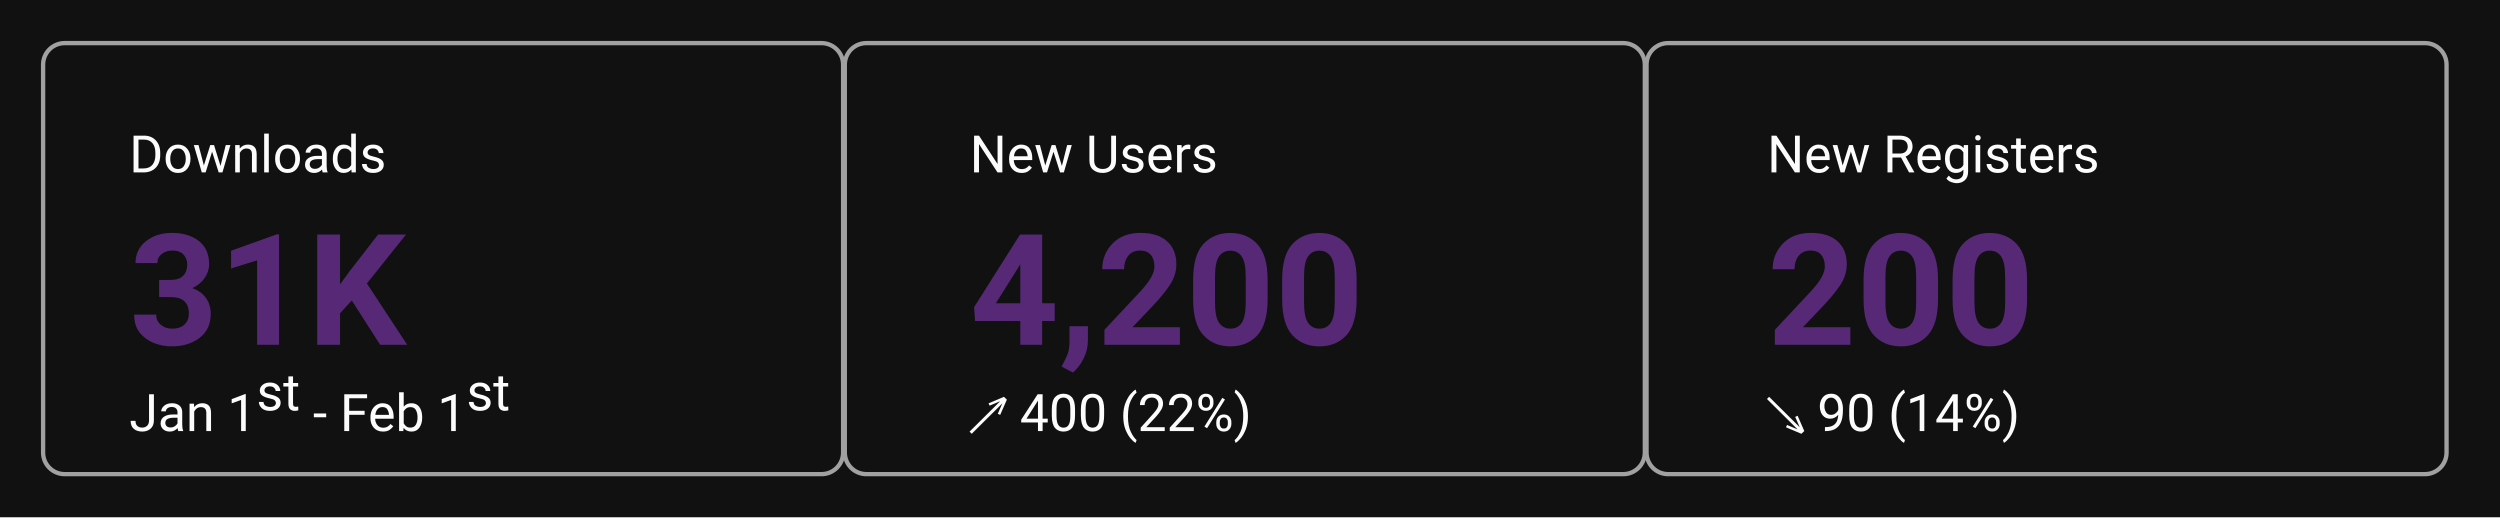
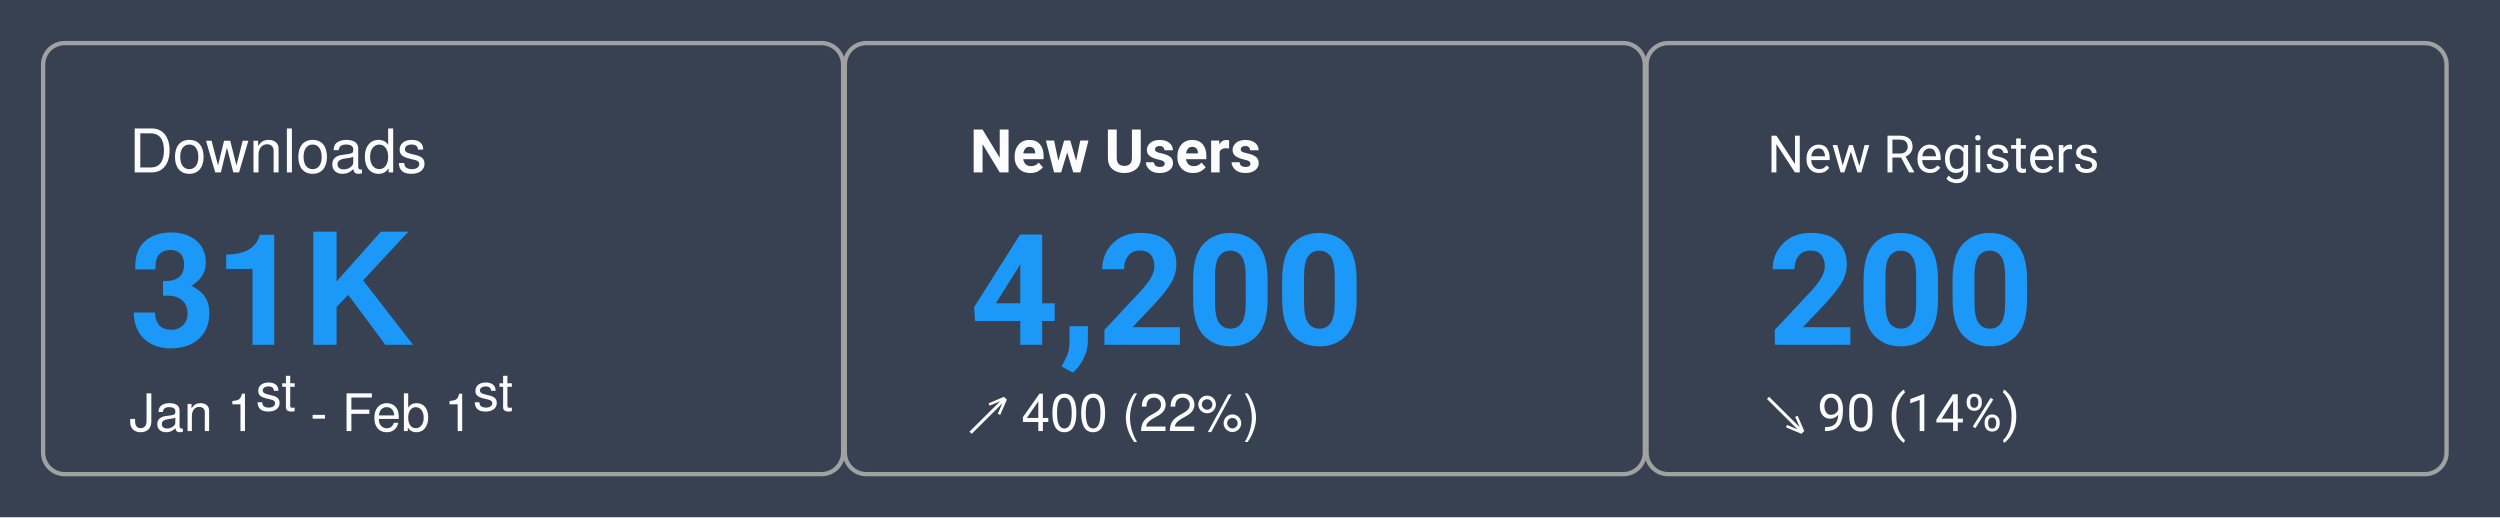
<svg xmlns="http://www.w3.org/2000/svg" width="435" height="90" viewBox="0 0 580 120">
-   <svg viewBox="0 0 580 120">
-     <rect x="0" y="0" width="100%" height="100%" fill="#111111" />
-     <rect x="10" y="10" width="32%" height="100" fill="#111111" rx="5" ry="5" stroke="#a1a1a1" stroke-width="1" />
-     <rect x="196" y="10" width="32%" height="100" fill="#111111" rx="5" ry="5" stroke="#a1a1a1" stroke-width="1" />
-     <rect x="382" y="10" width="32%" height="100" fill="#111111" rx="5" ry="5" stroke="#a1a1a1" stroke-width="1" />
-     <text x="30" y="40" style="font-family: Roboto,Helvetica Neue,Vazirmatn,Arial,Noto Sans,sans-serif,Apple Color Emoji,Segoe UI Emoji" fill="#fcfcfc">
-       <tspan x="30">Downloads</tspan>
-       <tspan x="30" dy="40" font-size="36" font-weight="bold" fill="#562876">31K</tspan>
-       <tspan x="30" dy="20" font-size="12">Jan 1<tspan baseline-shift="super">st</tspan> - Feb 1<tspan baseline-shift="super">st</tspan>
-       </tspan>
-     </text>
-     <text x="225" y="40" style="font-family: Roboto,Helvetica Neue,Vazirmatn,Arial,Noto Sans,sans-serif,Apple Color Emoji,Segoe UI Emoji" fill="#fcfcfc">
-       <tspan x="225">New Users</tspan>
-       <tspan x="225" dy="40" font-size="36" font-weight="bold" fill="#562876">4,200</tspan>
-       <tspan x="225" dy="20" font-size="12">↗ 400 (22%)</tspan>
-     </text>
-     <text x="410" y="40" style="font-family: Roboto,Helvetica Neue,Vazirmatn,Arial,Noto Sans,sans-serif,Apple Color Emoji,Segoe UI Emoji" fill="#fcfcfc">
-       <tspan x="410">New Registers</tspan>
-       <tspan x="410" dy="40" font-size="36" font-weight="bold" fill="#562876">200</tspan>
-       <tspan x="410" dy="20" font-size="12">↘ 90 (14%)</tspan>
-     </text>
-   </svg>
+   <rect x="0" y="0" width="100%" height="100%" fill="#374151" />
+   <rect x="10" y="10" width="32%" height="100" fill="#374151" rx="5" ry="5" stroke="#a1a1a1" stroke-width="1" />
+   <rect x="196" y="10" width="32%" height="100" fill="#374151" rx="5" ry="5" stroke="#a1a1a1" stroke-width="1" />
+   <rect x="382" y="10" width="32%" height="100" fill="#374151" rx="5" ry="5" stroke="#a1a1a1" stroke-width="1" />
+   <text x="30" y="40" style="font-family: Helvetica,Arial,sans-serif;" fill="#fcfcfc">
+     <tspan x="30" style="font-family: Helvetica,Arial,sans-serif; font-size:14px; fill: #fcfcfc;">Downloads</tspan>
+     <tspan x="30" dy="40" font-size="36" font-weight="bold" fill="#1b98f8">31K</tspan>
+     <tspan x="30" dy="20" font-size="12">Jan 1<tspan baseline-shift="super">st</tspan> - Feb 1<tspan baseline-shift="super">st</tspan>
+     </tspan>
+   </text>
+   <text x="225" y="40" style="font-family: Helvetica,Arial,sans-serif;" fill="#fcfcfc">
+     <tspan x="225" style="font-weight: bold; font-size: 14px;font-family: Roboto,Helvetica Neue,Vazirmatn,Arial,Noto Sans,sans-serif,Apple Color Emoji,Segoe UI Emoji; fill: #fcfcfc;">New Users</tspan>
+     <tspan x="225" dy="40" style="font-weight: bold; font-size: 36px;font-family: Roboto,Helvetica Neue,Vazirmatn,Arial,Noto Sans,sans-serif,Apple Color Emoji,Segoe UI Emoji; fill: #1b98f8;">4,200</tspan>
+     <tspan x="225" dy="20" font-size="12">↗ 400 (22%)</tspan>
+   </text>
+   <text x="410" y="40" style="font-family: Roboto,Helvetica Neue,Vazirmatn,Arial,Noto Sans,sans-serif,Apple Color Emoji,Segoe UI Emoji" fill="#fcfcfc">
+     <tspan x="410">New Registers</tspan>
+     <tspan x="410" dy="40" font-size="36" font-weight="bold" fill="#1b98f8">200</tspan>
+     <tspan x="410" dy="20" font-size="12">↘ 90 (14%)</tspan>
+   </text>
</svg>
